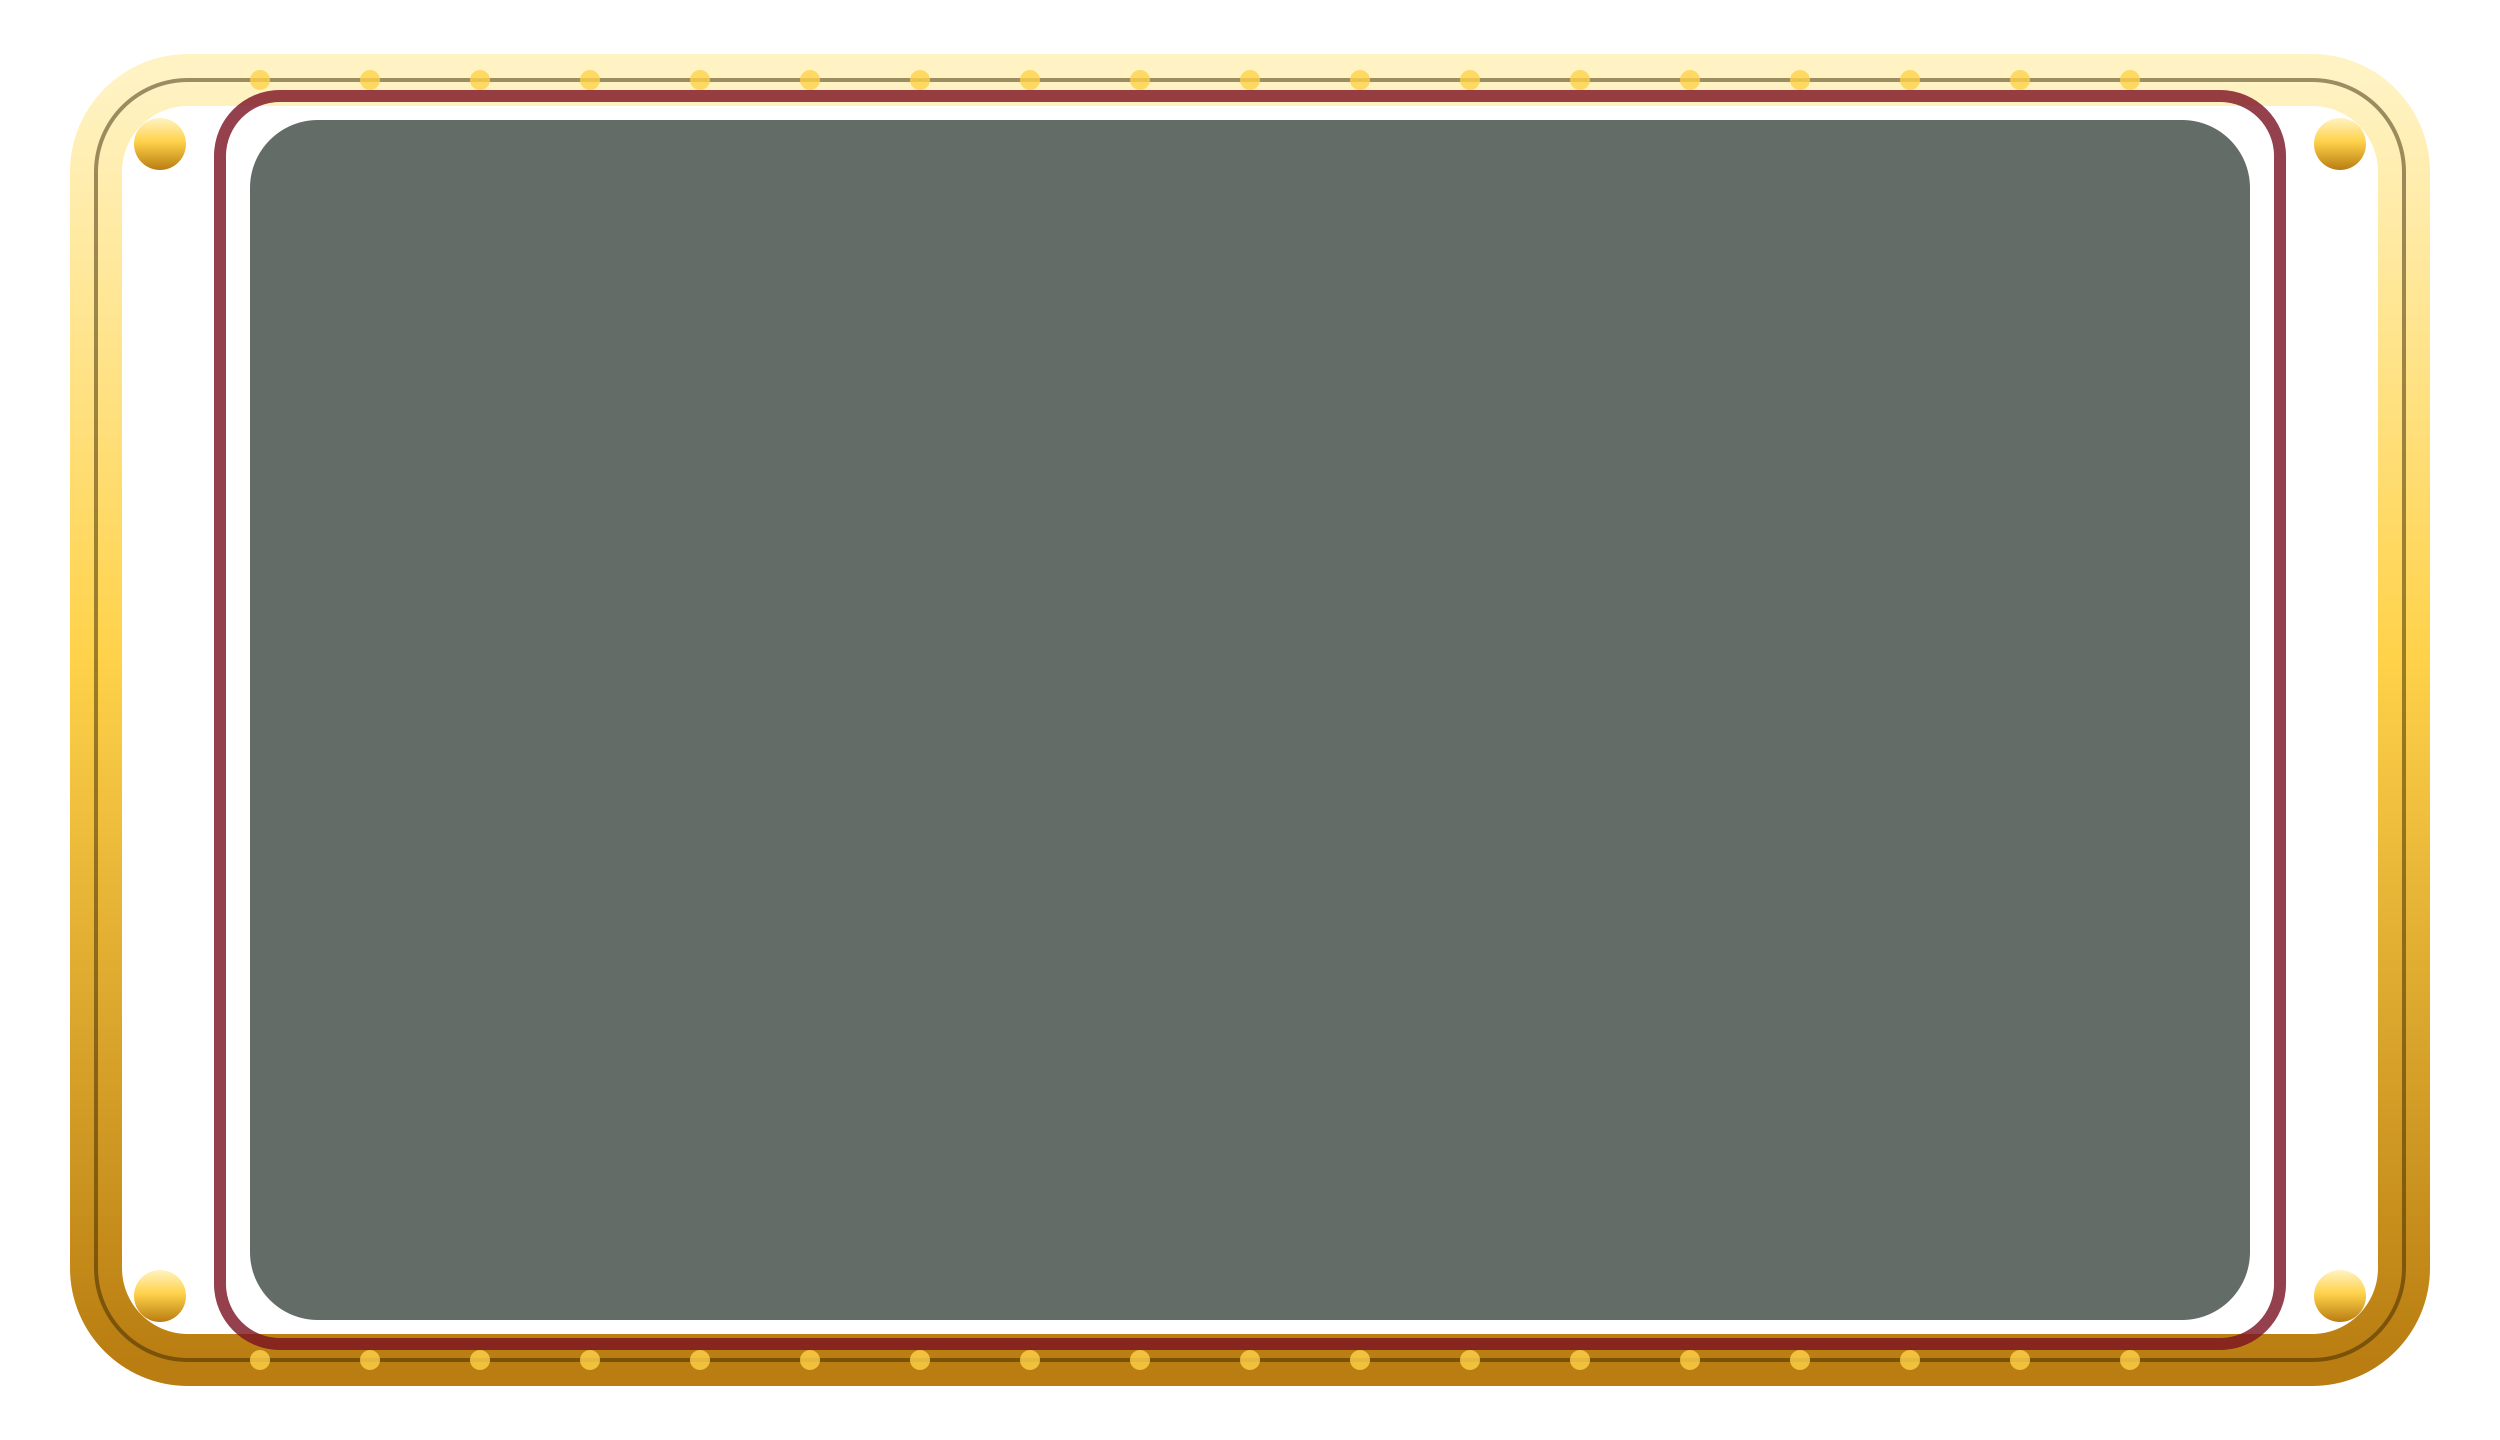
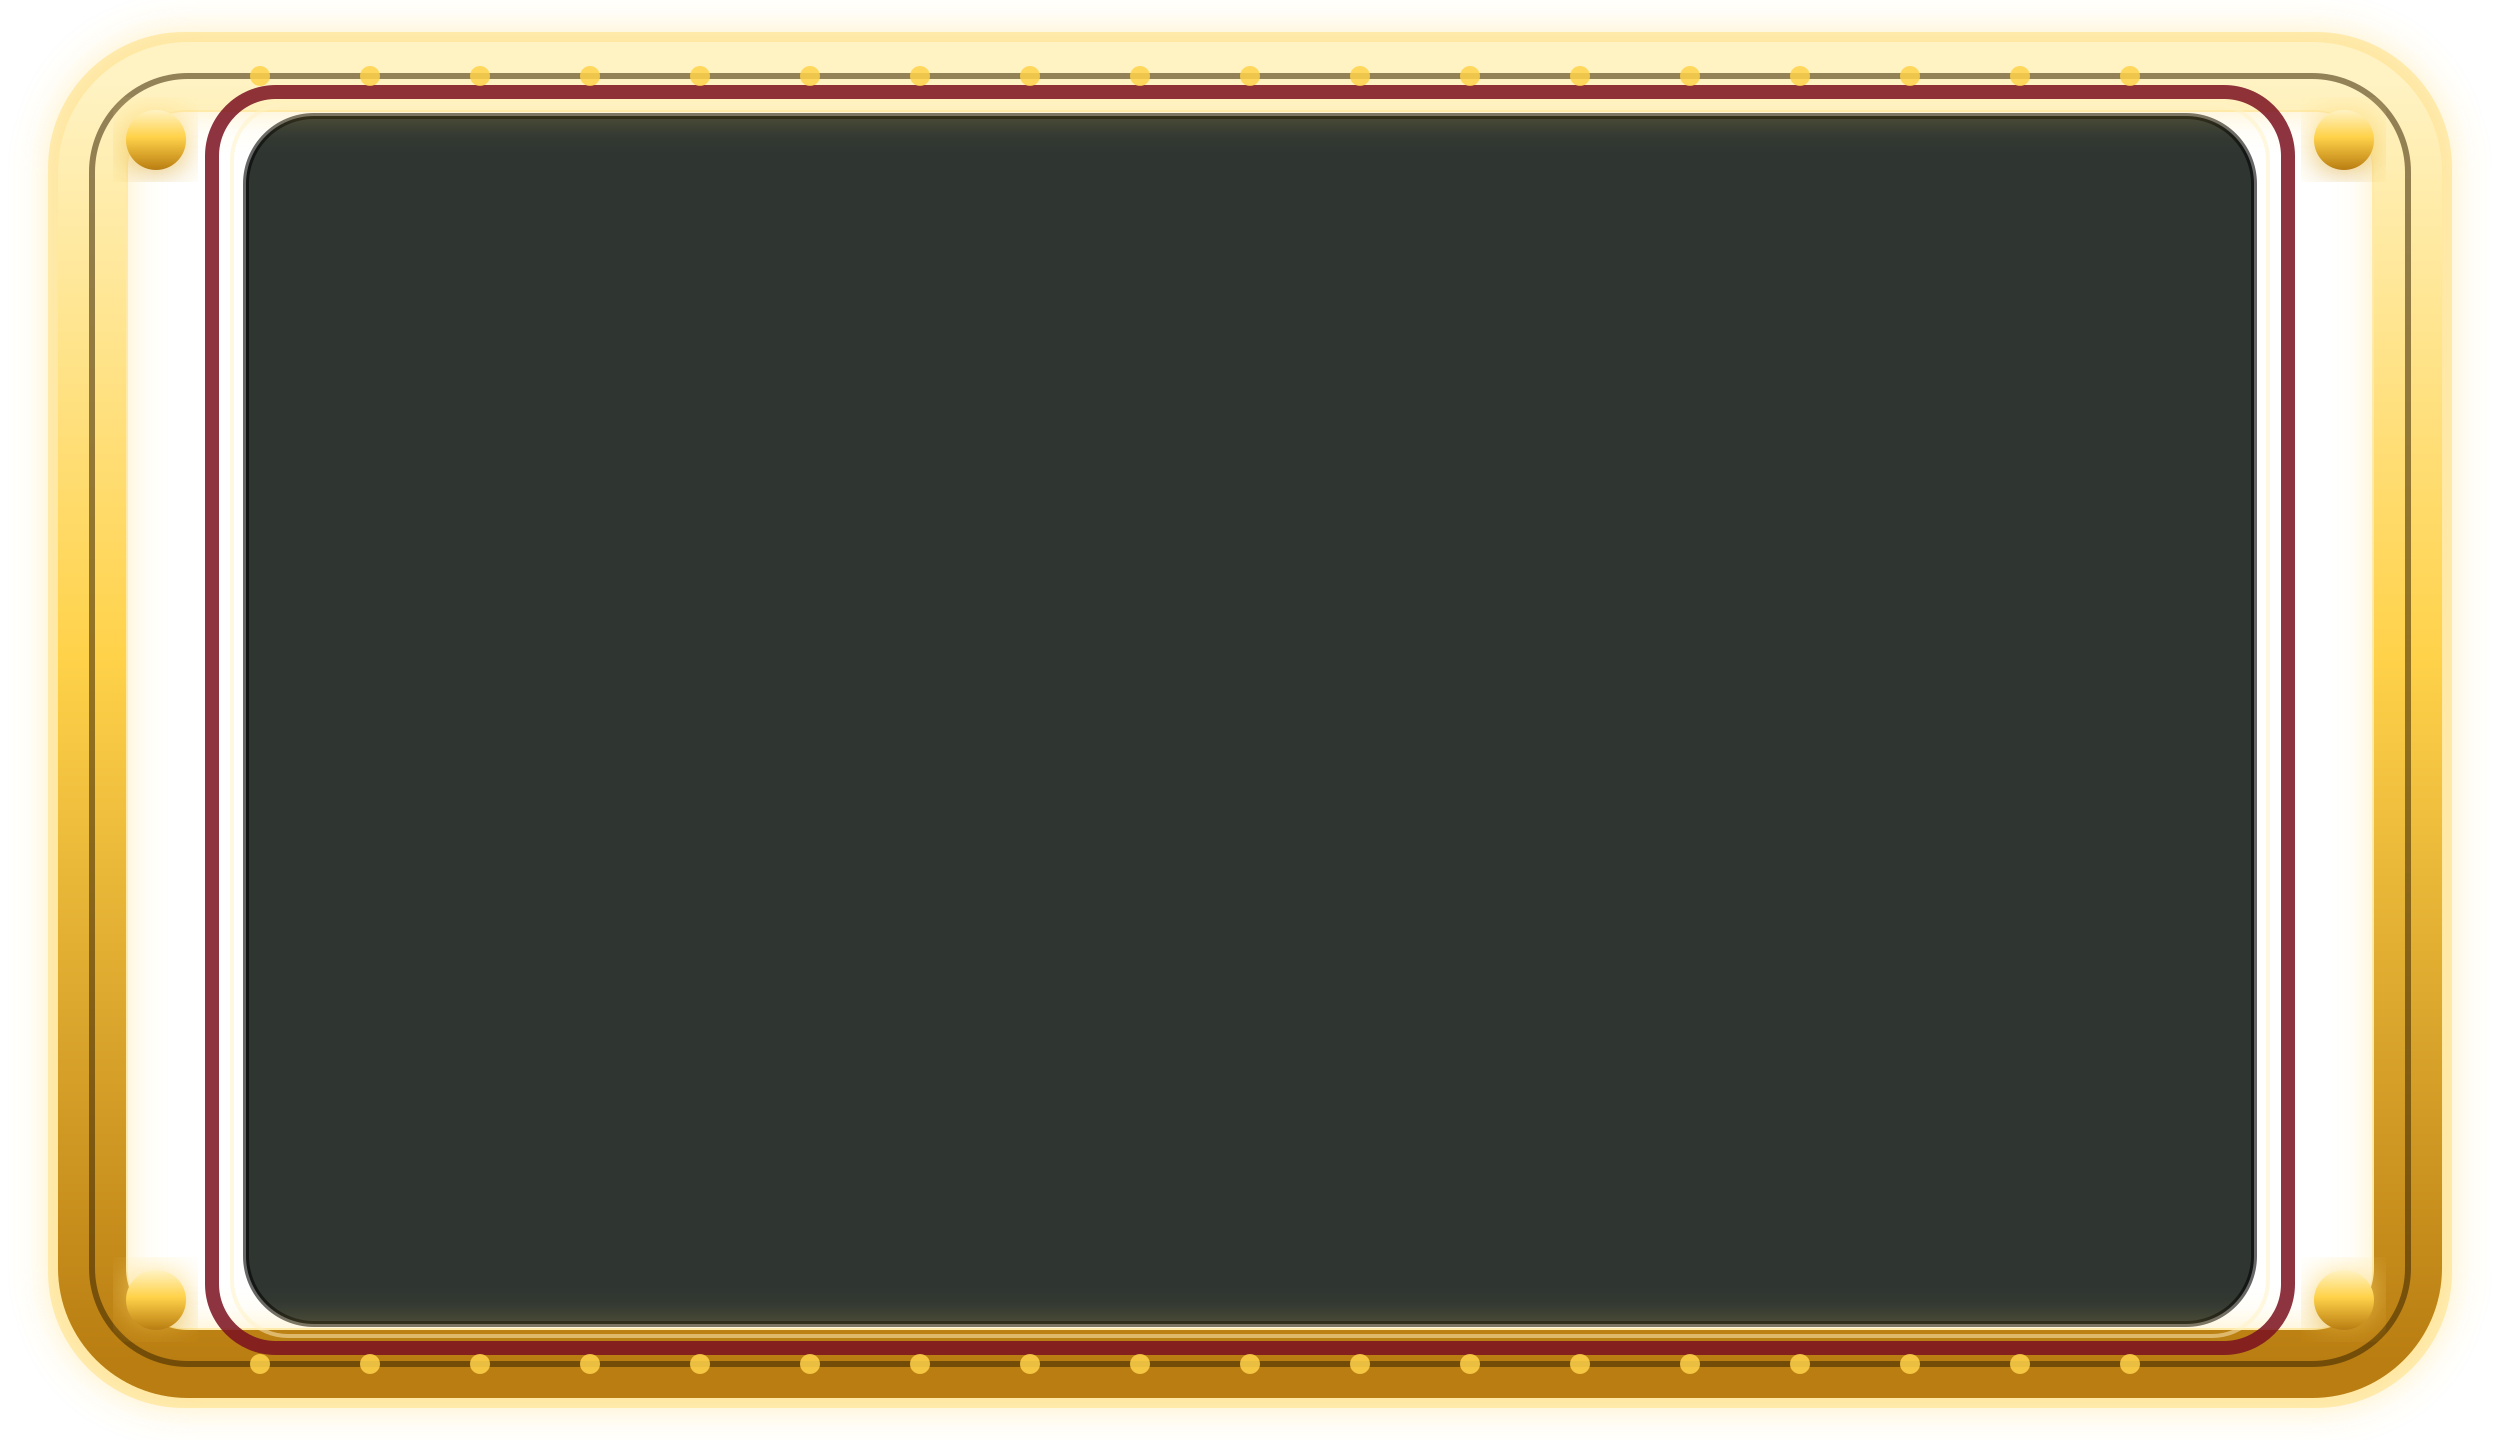
<svg xmlns="http://www.w3.org/2000/svg" width="1250" height="720" viewBox="0 0 1250 720">
  <defs>
    <linearGradient id="gold" x1="0" y1="0" x2="0" y2="1">
      <stop offset="0%" stop-color="#fff3c4" />
      <stop offset="45%" stop-color="#ffd24a" />
      <stop offset="100%" stop-color="#b97d11" />
    </linearGradient>
    <radialGradient id="dark" cx="50%" cy="38%" r="70%">
      <stop offset="0%" stop-color="#1c2b22" />
      <stop offset="100%" stop-color="#070d0a" />
    </radialGradient>
+     <filter id="glow" x="-20%" y="-20%" width="140%" height="140%">
+       <feGaussianBlur stdDeviation="9" result="b" />
+       <feMerge>
+         <feMergeNode in="b" />
+         <feMergeNode in="SourceGraphic" />
+       </feMerge>
+     </filter>
  </defs>
-   <rect x="125" y="60" width="1000" height="600" rx="34" fill="#06120c" fill-opacity="0.62" />
-   <rect x="48" y="40" width="1154" height="640" rx="46" fill="none" stroke="url(#gold)" stroke-width="26" />
-   <rect x="48" y="40" width="1154" height="640" rx="46" fill="none" stroke="#3a2600" stroke-opacity="0.5" stroke-width="2" />
-   <rect x="110" y="48" width="1030" height="624" rx="30" fill="none" stroke="#7a1020" stroke-width="6" opacity="0.8" />
-   <circle cx="80" cy="72" r="13" fill="url(#gold)" />
-   <circle cx="1170" cy="72" r="13" fill="url(#gold)" />
-   <circle cx="80" cy="648" r="13" fill="url(#gold)" />
-   <circle cx="1170" cy="648" r="13" fill="url(#gold)" />
-   <circle cx="130" cy="40" r="5" fill="#ffd24a" opacity="0.8" />
-   <circle cx="185" cy="40" r="5" fill="#ffd24a" opacity="0.8" />
-   <circle cx="240" cy="40" r="5" fill="#ffd24a" opacity="0.8" />
-   <circle cx="295" cy="40" r="5" fill="#ffd24a" opacity="0.8" />
-   <circle cx="350" cy="40" r="5" fill="#ffd24a" opacity="0.8" />
-   <circle cx="405" cy="40" r="5" fill="#ffd24a" opacity="0.8" />
-   <circle cx="460" cy="40" r="5" fill="#ffd24a" opacity="0.8" />
-   <circle cx="515" cy="40" r="5" fill="#ffd24a" opacity="0.8" />
-   <circle cx="570" cy="40" r="5" fill="#ffd24a" opacity="0.8" />
-   <circle cx="625" cy="40" r="5" fill="#ffd24a" opacity="0.8" />
-   <circle cx="680" cy="40" r="5" fill="#ffd24a" opacity="0.8" />
-   <circle cx="735" cy="40" r="5" fill="#ffd24a" opacity="0.8" />
-   <circle cx="790" cy="40" r="5" fill="#ffd24a" opacity="0.8" />
-   <circle cx="845" cy="40" r="5" fill="#ffd24a" opacity="0.8" />
-   <circle cx="900" cy="40" r="5" fill="#ffd24a" opacity="0.8" />
-   <circle cx="955" cy="40" r="5" fill="#ffd24a" opacity="0.8" />
-   <circle cx="1010" cy="40" r="5" fill="#ffd24a" opacity="0.8" />
-   <circle cx="1065" cy="40" r="5" fill="#ffd24a" opacity="0.8" />
-   <circle cx="130" cy="680" r="5" fill="#ffd24a" opacity="0.8" />
-   <circle cx="185" cy="680" r="5" fill="#ffd24a" opacity="0.8" />
-   <circle cx="240" cy="680" r="5" fill="#ffd24a" opacity="0.8" />
-   <circle cx="295" cy="680" r="5" fill="#ffd24a" opacity="0.8" />
-   <circle cx="350" cy="680" r="5" fill="#ffd24a" opacity="0.8" />
-   <circle cx="405" cy="680" r="5" fill="#ffd24a" opacity="0.8" />
-   <circle cx="460" cy="680" r="5" fill="#ffd24a" opacity="0.8" />
-   <circle cx="515" cy="680" r="5" fill="#ffd24a" opacity="0.8" />
-   <circle cx="570" cy="680" r="5" fill="#ffd24a" opacity="0.8" />
-   <circle cx="625" cy="680" r="5" fill="#ffd24a" opacity="0.8" />
-   <circle cx="680" cy="680" r="5" fill="#ffd24a" opacity="0.8" />
-   <circle cx="735" cy="680" r="5" fill="#ffd24a" opacity="0.8" />
-   <circle cx="790" cy="680" r="5" fill="#ffd24a" opacity="0.8" />
-   <circle cx="845" cy="680" r="5" fill="#ffd24a" opacity="0.8" />
-   <circle cx="900" cy="680" r="5" fill="#ffd24a" opacity="0.8" />
-   <circle cx="955" cy="680" r="5" fill="#ffd24a" opacity="0.8" />
-   <circle cx="1010" cy="680" r="5" fill="#ffd24a" opacity="0.8" />
-   <circle cx="1065" cy="680" r="5" fill="#ffd24a" opacity="0.8" />
+   <rect x="123" y="58" width="1004" height="604" rx="34" fill="#020a06" fill-opacity="0.82" />
+   <rect x="123" y="58" width="1004" height="604" rx="34" fill="none" stroke="#000" stroke-opacity="0.6" stroke-width="3" />
+   <rect x="44" y="36" width="1162" height="648" rx="48" fill="none" stroke="#ffd24a" stroke-opacity="0.35" stroke-width="40" filter="url(#glow)" />
+   <rect x="46" y="38" width="1158" height="644" rx="48" fill="none" stroke="url(#gold)" stroke-width="34" />
+   <rect x="46" y="38" width="1158" height="644" rx="48" fill="none" stroke="#3a2600" stroke-opacity="0.55" stroke-width="3" />
+   <rect x="106" y="46" width="1038" height="628" rx="32" fill="none" stroke="#7a1020" stroke-width="7" opacity="0.85" />
+   <rect x="116" y="52" width="1018" height="616" rx="28" fill="none" stroke="#fff3c4" stroke-opacity="0.5" stroke-width="2" />
+   <circle cx="78" cy="70" r="15" fill="url(#gold)" filter="url(#glow)" />
+   <circle cx="1172" cy="70" r="15" fill="url(#gold)" filter="url(#glow)" />
+   <circle cx="78" cy="650" r="15" fill="url(#gold)" filter="url(#glow)" />
+   <circle cx="1172" cy="650" r="15" fill="url(#gold)" filter="url(#glow)" />
+   <circle cx="130" cy="38" r="5" fill="#ffd24a" opacity="0.85" />
+   <circle cx="185" cy="38" r="5" fill="#ffd24a" opacity="0.85" />
+   <circle cx="240" cy="38" r="5" fill="#ffd24a" opacity="0.85" />
+   <circle cx="295" cy="38" r="5" fill="#ffd24a" opacity="0.85" />
+   <circle cx="350" cy="38" r="5" fill="#ffd24a" opacity="0.85" />
+   <circle cx="405" cy="38" r="5" fill="#ffd24a" opacity="0.85" />
+   <circle cx="460" cy="38" r="5" fill="#ffd24a" opacity="0.85" />
+   <circle cx="515" cy="38" r="5" fill="#ffd24a" opacity="0.85" />
+   <circle cx="570" cy="38" r="5" fill="#ffd24a" opacity="0.85" />
+   <circle cx="625" cy="38" r="5" fill="#ffd24a" opacity="0.85" />
+   <circle cx="680" cy="38" r="5" fill="#ffd24a" opacity="0.85" />
+   <circle cx="735" cy="38" r="5" fill="#ffd24a" opacity="0.85" />
+   <circle cx="790" cy="38" r="5" fill="#ffd24a" opacity="0.85" />
+   <circle cx="845" cy="38" r="5" fill="#ffd24a" opacity="0.85" />
+   <circle cx="900" cy="38" r="5" fill="#ffd24a" opacity="0.85" />
+   <circle cx="955" cy="38" r="5" fill="#ffd24a" opacity="0.85" />
+   <circle cx="1010" cy="38" r="5" fill="#ffd24a" opacity="0.85" />
+   <circle cx="1065" cy="38" r="5" fill="#ffd24a" opacity="0.85" />
+   <circle cx="130" cy="682" r="5" fill="#ffd24a" opacity="0.85" />
+   <circle cx="185" cy="682" r="5" fill="#ffd24a" opacity="0.85" />
+   <circle cx="240" cy="682" r="5" fill="#ffd24a" opacity="0.85" />
+   <circle cx="295" cy="682" r="5" fill="#ffd24a" opacity="0.85" />
+   <circle cx="350" cy="682" r="5" fill="#ffd24a" opacity="0.85" />
+   <circle cx="405" cy="682" r="5" fill="#ffd24a" opacity="0.85" />
+   <circle cx="460" cy="682" r="5" fill="#ffd24a" opacity="0.85" />
+   <circle cx="515" cy="682" r="5" fill="#ffd24a" opacity="0.85" />
+   <circle cx="570" cy="682" r="5" fill="#ffd24a" opacity="0.85" />
+   <circle cx="625" cy="682" r="5" fill="#ffd24a" opacity="0.85" />
+   <circle cx="680" cy="682" r="5" fill="#ffd24a" opacity="0.85" />
+   <circle cx="735" cy="682" r="5" fill="#ffd24a" opacity="0.85" />
+   <circle cx="790" cy="682" r="5" fill="#ffd24a" opacity="0.85" />
+   <circle cx="845" cy="682" r="5" fill="#ffd24a" opacity="0.85" />
+   <circle cx="900" cy="682" r="5" fill="#ffd24a" opacity="0.85" />
+   <circle cx="955" cy="682" r="5" fill="#ffd24a" opacity="0.85" />
+   <circle cx="1010" cy="682" r="5" fill="#ffd24a" opacity="0.85" />
+   <circle cx="1065" cy="682" r="5" fill="#ffd24a" opacity="0.85" />
</svg>
